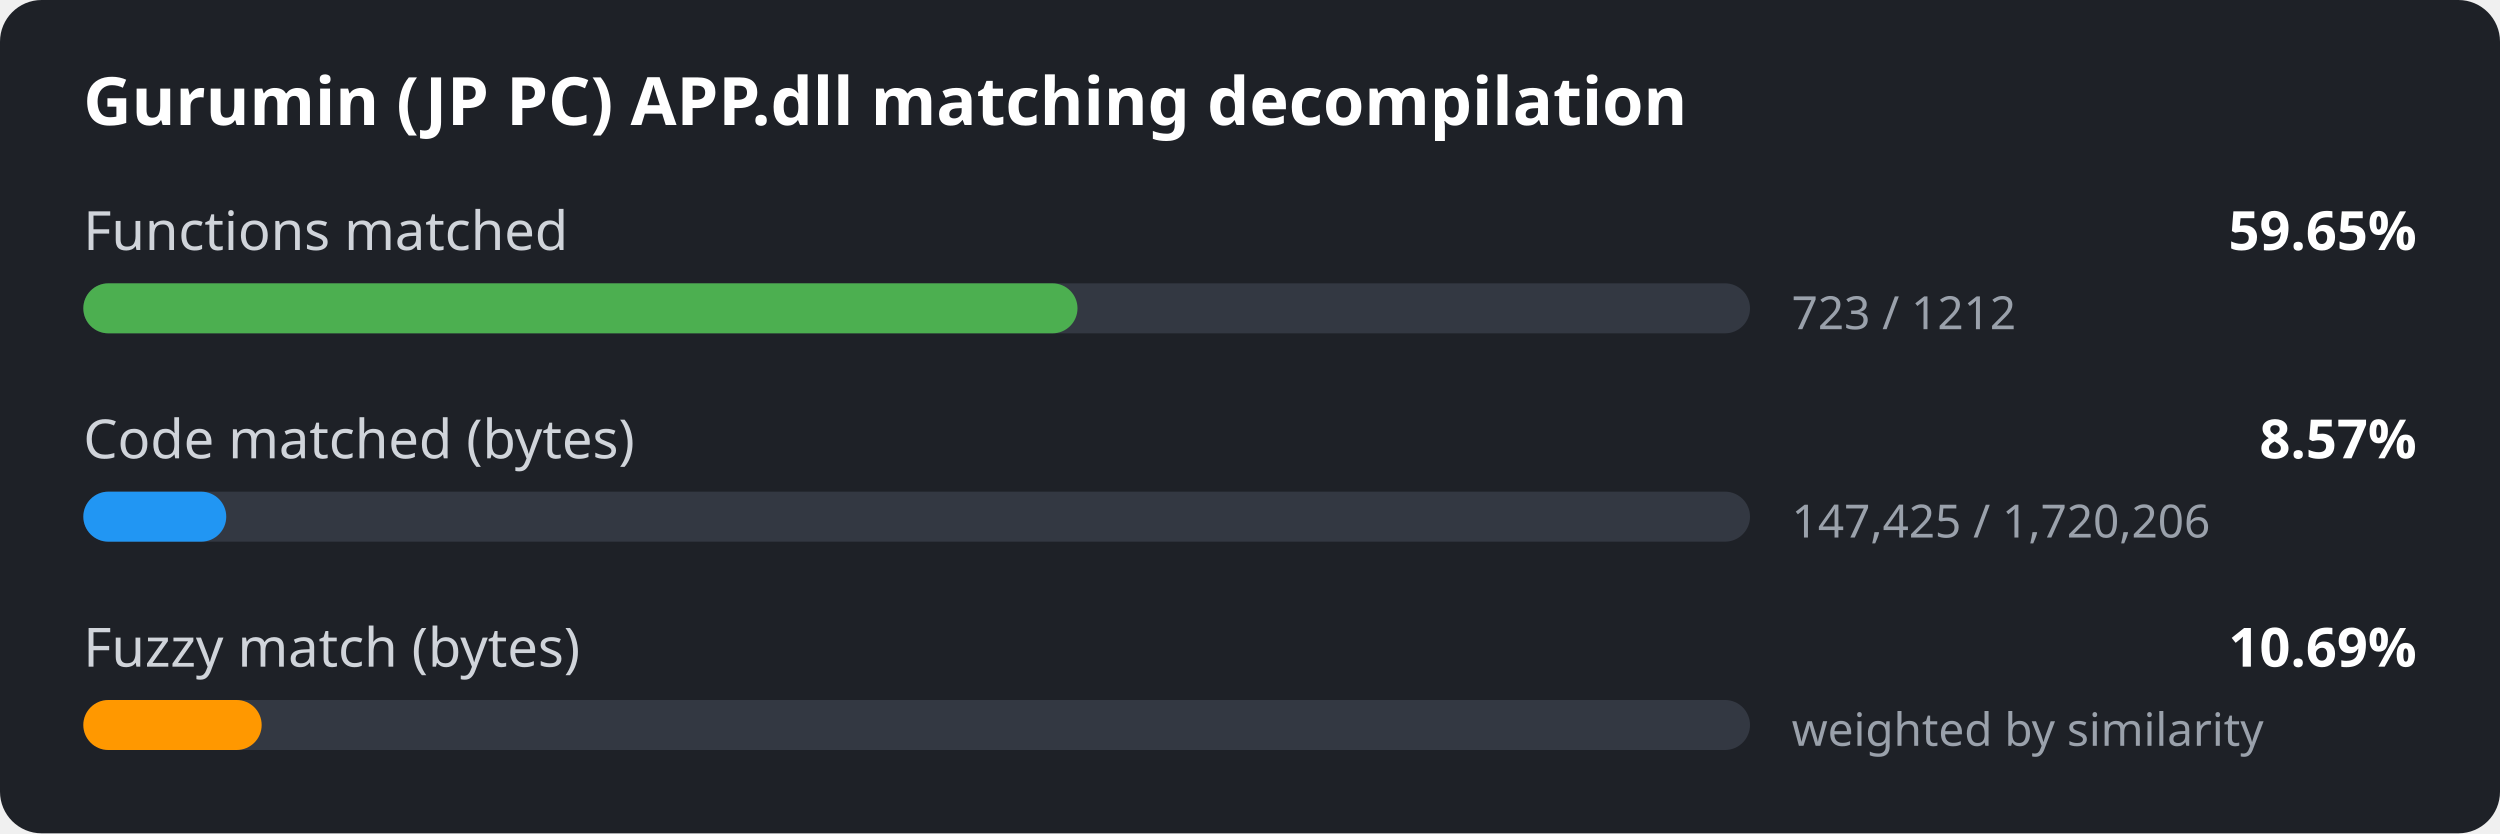
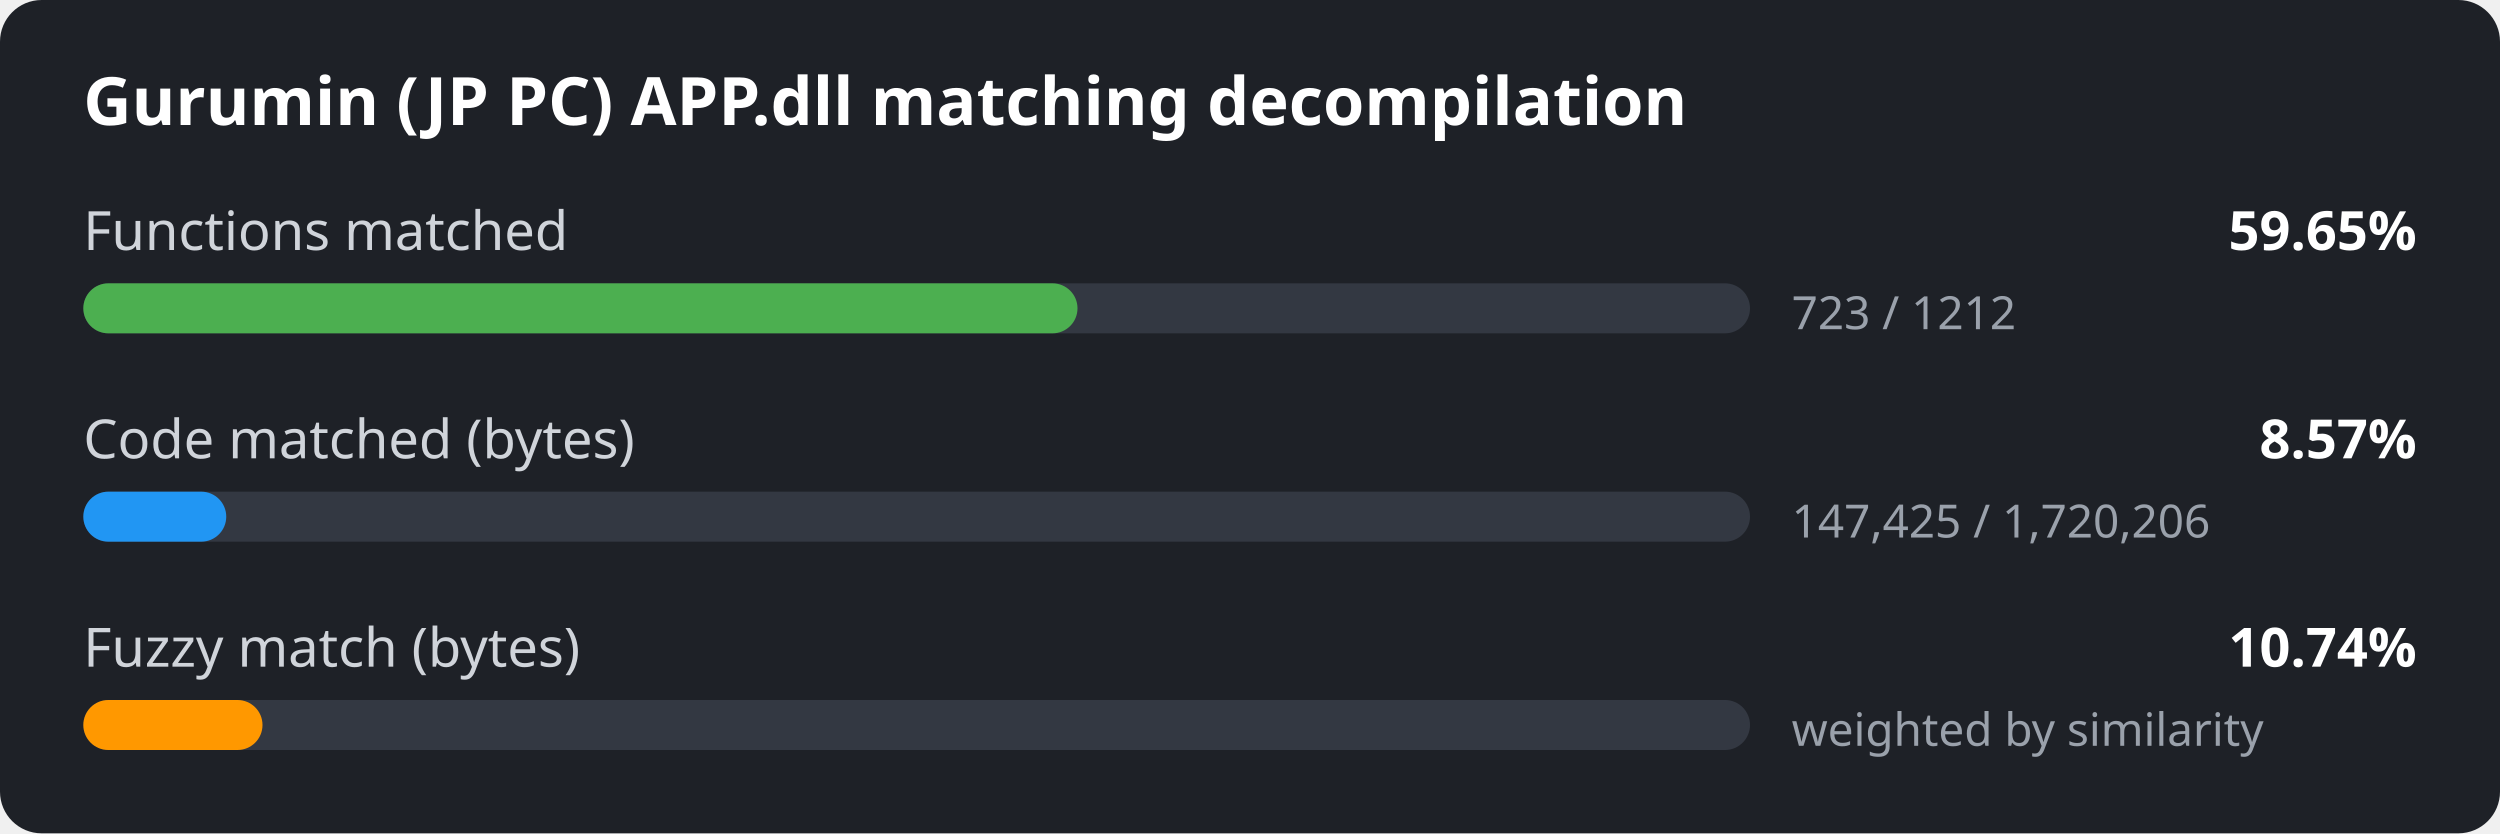
<svg xmlns="http://www.w3.org/2000/svg" width="600" height="200" viewBox="0 0 600 200">
  <style>
.bg { fill: #1e2127; }
.title { font: 600 16px sans-serif; fill: #ffffff; }
.label { font: 13px sans-serif; fill: #d0d4da; }
.value { font: 600 13px sans-serif; fill: #ffffff; }
.detail { font: 11px sans-serif; fill: #9aa1ab; }
.track { fill: #333842; }
</style>
  <rect width="600" height="200" rx="10" class="bg" />
  <text x="20" y="30" class="title">Gurumin (JP PC) APP.dll matching decompilation</text>
  <text x="20" y="60" class="label">Functions matched</text>
  <text x="580" y="60" class="value" text-anchor="end">59.65%</text>
  <rect x="20" y="68" width="400" height="12" rx="6" class="track" />
  <rect x="20" y="68" width="238.6" height="12" rx="6" fill="#4caf50" />
  <text x="430" y="79" class="detail">723 / 1212</text>
  <text x="20" y="110" class="label">Code matched (bytes)</text>
  <text x="580" y="110" class="value" text-anchor="end">8.57%</text>
  <rect x="20" y="118" width="400" height="12" rx="6" class="track" />
  <rect x="20" y="118" width="34.3" height="12" rx="6" fill="#2196f3" />
  <text x="430" y="129" class="detail">147,425 / 1,720,206</text>
  <text x="20" y="160" class="label">Fuzzy match (bytes)</text>
-   <text x="580" y="160" class="value" text-anchor="end">10.69%</text>
+   <text x="580" y="160" class="value" text-anchor="end">10.74%</text>
  <rect x="20" y="168" width="400" height="12" rx="6" class="track" />
-   <rect x="20" y="168" width="42.8" height="12" rx="6" fill="#ff9800" />
+   <rect x="20" y="168" width="43.0" height="12" rx="6" fill="#ff9800" />
  <text x="430" y="179" class="detail">weighted by similarity</text>
</svg>
